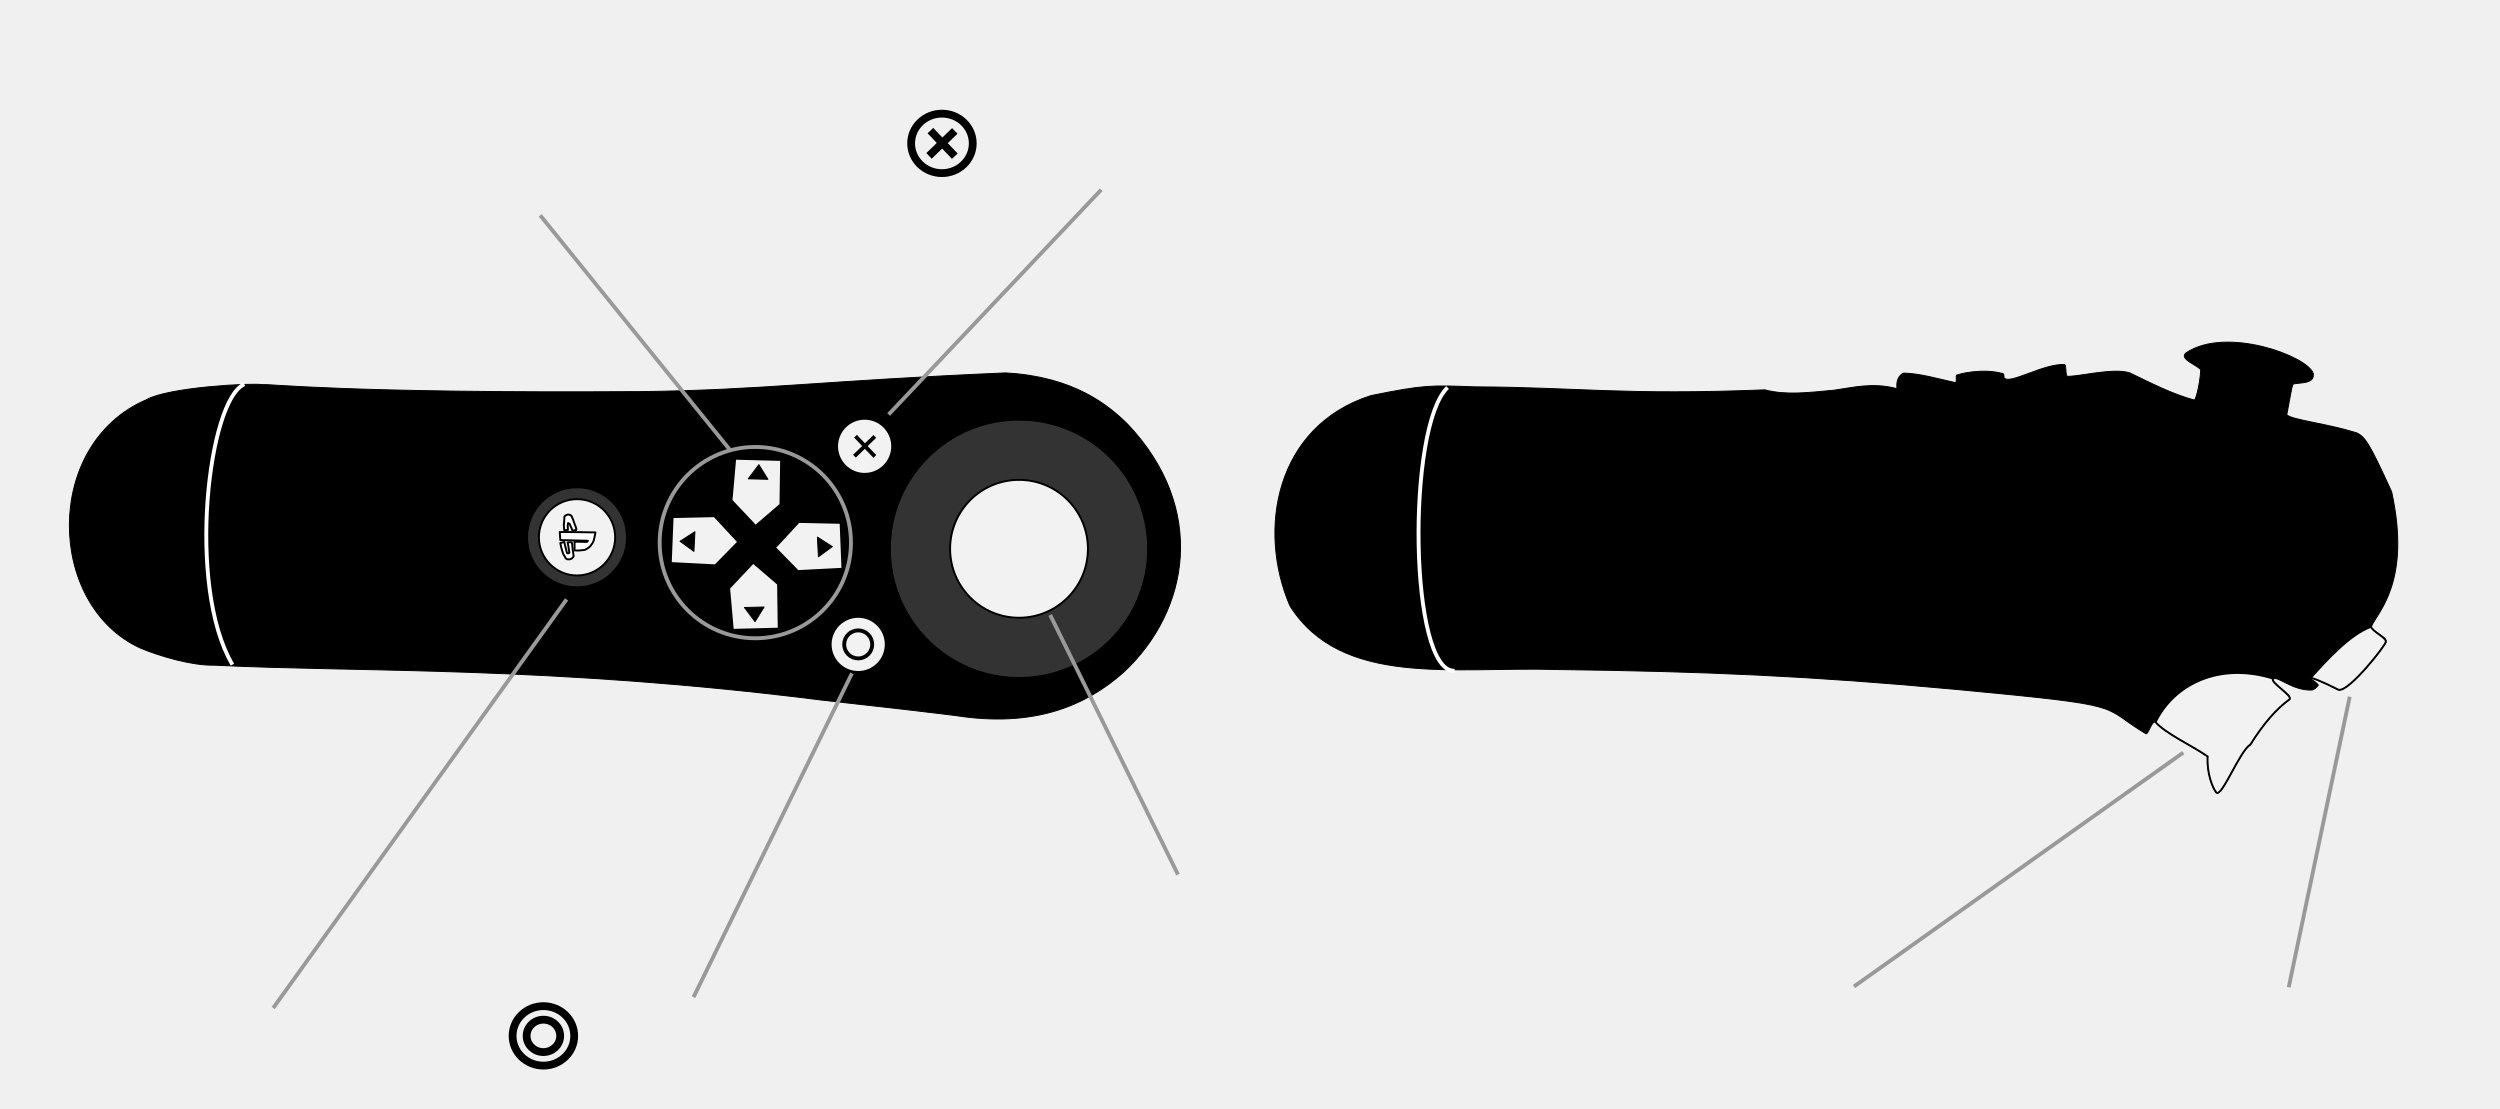
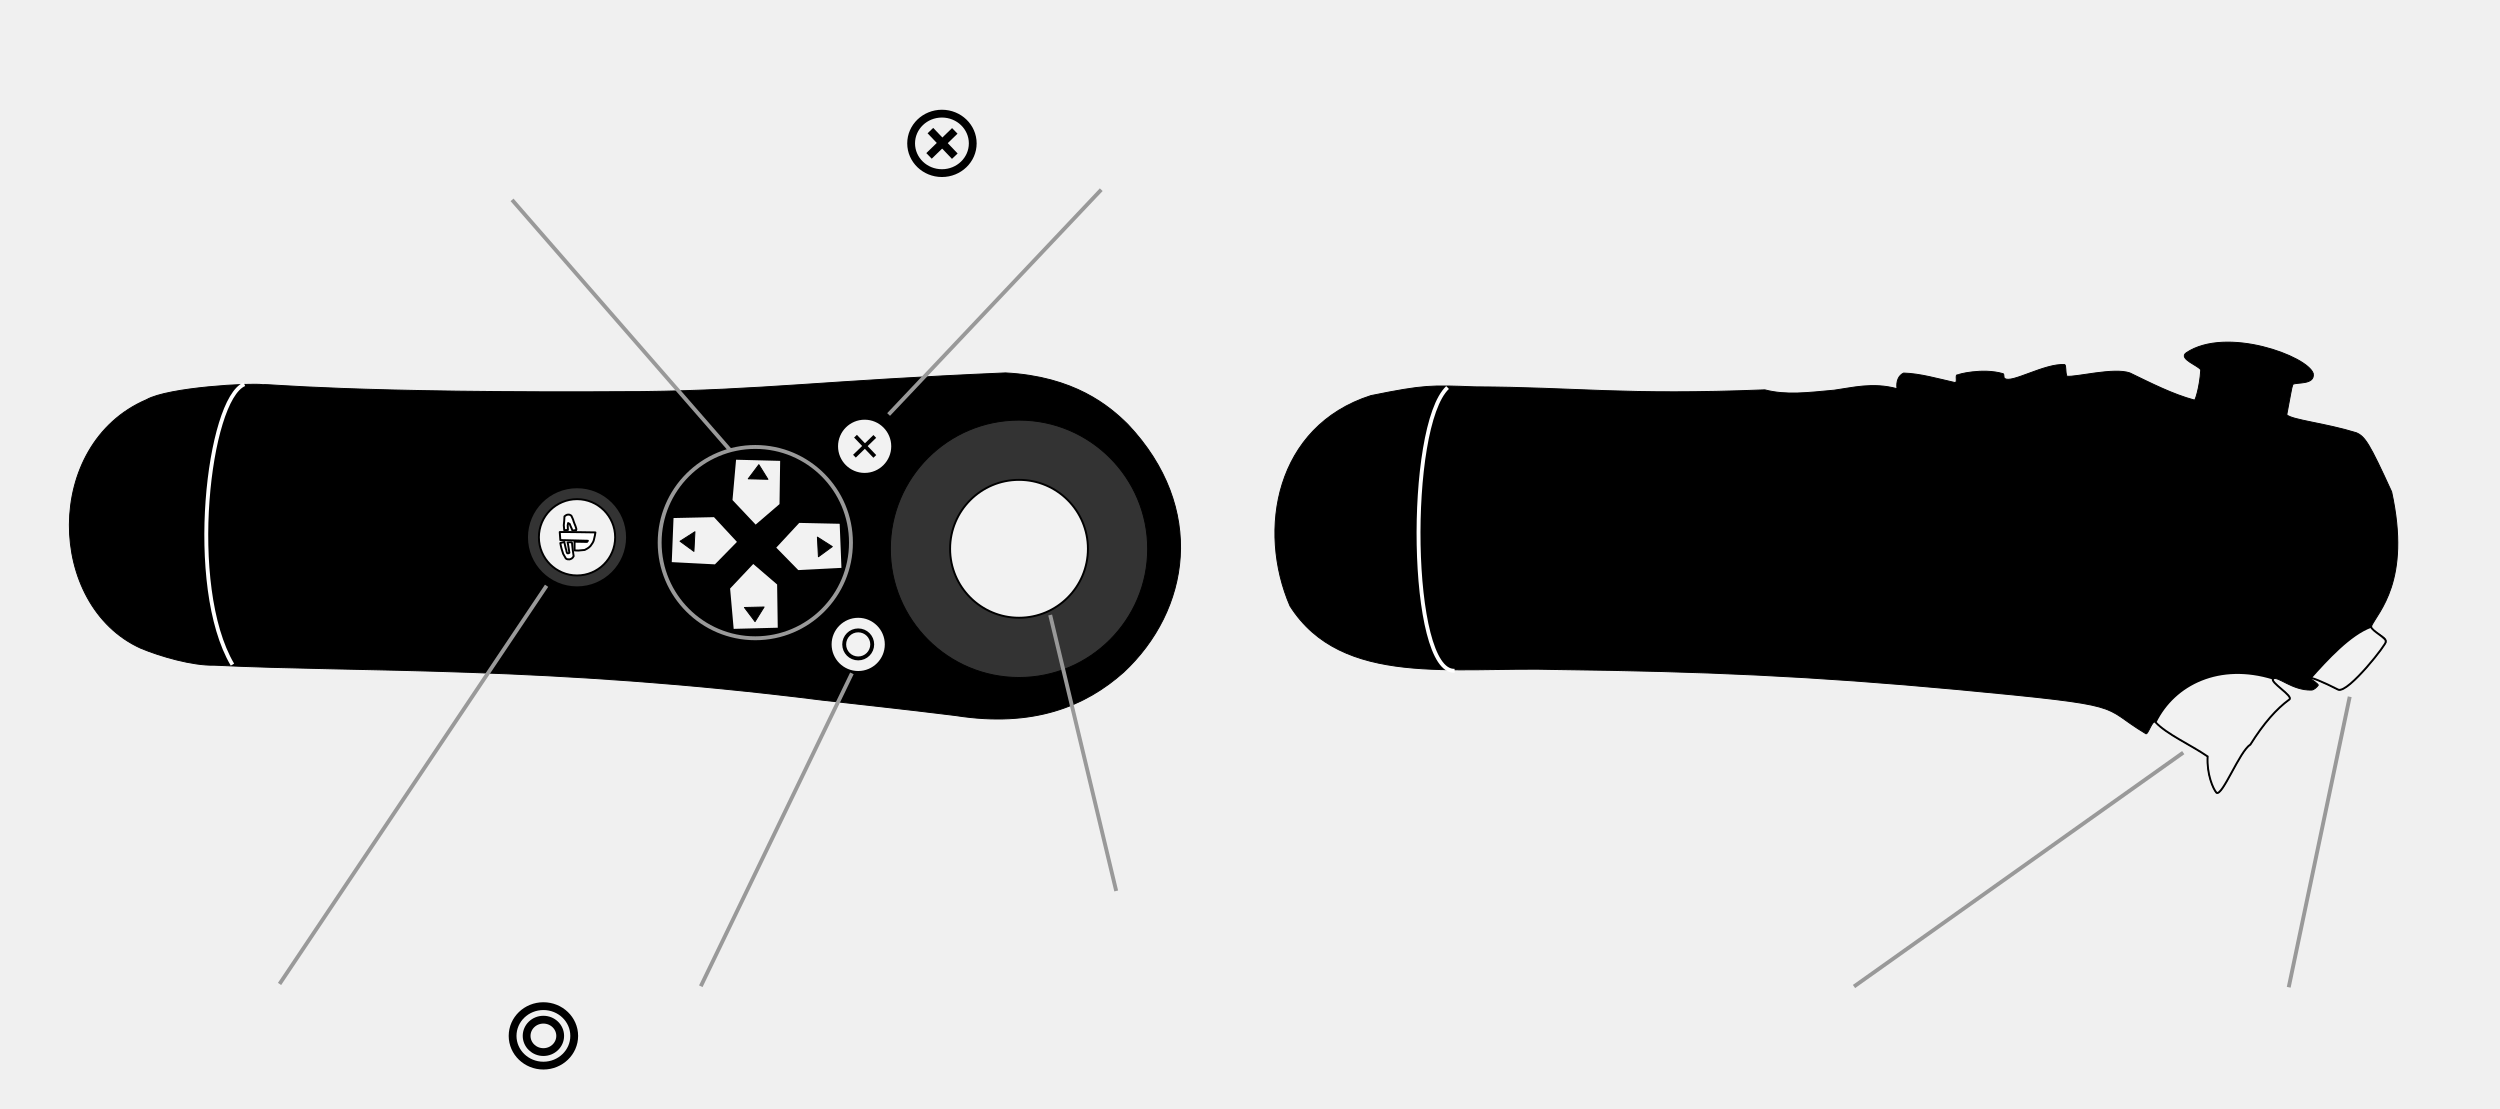
<svg xmlns="http://www.w3.org/2000/svg" version="1.1" id="svg2" width="2565.152" height="1137.392" viewBox="0 0 2565.152 1137.392">
  <defs id="defs6" />
  <path style="fill:#000000;fill-rule:evenodd;stroke:#000000;stroke-width:1px;stroke-linecap:butt;stroke-linejoin:miter;stroke-opacity:1" d="m 1406.61,405.914 c -98.053,31.428 -116.718,137.843 -82.984,215.882 53.259,83.856 167.854,61.907 274.269,65.188 151.502,1.874 259.874,6.526 411.491,20.613 179.143,16.92 143.443,15.893 192.018,45.002 2.515,3.127 6.96,-15.562 10.795,-11.323 10.907,12.058 35.44,22.83 52.959,34.884 -0.992,18.169 5.588,33.274 9.122,37.285 6.034,3.738 23.661,-42.667 34.791,-49.553 13.646,-21.784 26.73,-36.576 39.9,-46.148 4.829,-3.509 -20.76,-17.92 -16.422,-21.057 4.681,-3.386 19.222,11.848 39.148,11.374 2.829,-0.067 5.811,-3.39 6.865,-4.789 1.324,-1.057 -7.613,-6.494 -8.076,-7.337 -1.239,-2.255 13.282,3.818 28.793,11.748 10.427,3.606 51.043,-48.694 48.596,-49.246 2.229,-5.37 -15.954,-10.343 -14.94,-15.358 7.069,-15.336 41.213,-46.548 21.044,-138.462 -22.836,-50.007 -27.37,-56.794 -36.281,-60.608 -31.613,-9.81 -66.079,-13.13 -71.329,-18.44 3.774,-19.215 4.805,-27.475 6.284,-31.225 4.171,-2.312 22.659,0.726 20.9,-11.041 -5.642,-17.909 -89.322,-48.787 -130.297,-21.366 -8.808,6.247 13.266,13.494 14.844,17.689 -1.087,18.134 -6.19,32.964 -6.508,30.884 -22.463,-6.071 -44.312,-17.29 -66.236,-27.871 -16.626,-5.785 -55.382,4.525 -64.599,3.414 -1.753,-5.108 -0.51,-10.507 -2.181,-11.972 -20.55,-1.473 -54.994,19.791 -61.597,14.195 -1.47,-0.563 -0.216,-4.399 -1.717,-4.847 -21.001,-6.271 -48.17,0.937 -46.134,1.291 -4.291,-1.325 0.487,8.623 -3.764,7.672 -16.495,-3.689 -35.532,-9.211 -52.138,-9.609 -5.168,2.355 -7.806,8.217 -6.799,16.029 -25.19,-6.804 -46.056,-0.942 -64.361,1.528 -27.438,2.491 -49.25,5.395 -71.199,-0.328 -144.505,5.78 -193.808,-2.665 -297.595,-3.088 -44.859,-1.638 -51.181,-2.285 -106.664,8.992 z" id="path4487" />
  <path style="fill:none;fill-rule:evenodd;stroke:#000000;stroke-width:1px;stroke-linecap:butt;stroke-linejoin:miter;stroke-opacity:1" d="m 2258.1,379.624 c 29.486,1.181 56.687,-1.828 94.553,14.718" id="path4530" />
  <path style="fill:none;fill-rule:evenodd;stroke:#000000;stroke-width:1px;stroke-linecap:butt;stroke-linejoin:miter;stroke-opacity:1" d="m 1946.428,398.809 c 37.119,20.595 64.419,20.16 111.629,15.605 21.353,-5.244 54.555,-14.253 62.7,-28.363" id="path4534" />
  <path style="fill:none;fill-rule:evenodd;stroke:#000000;stroke-width:1px;stroke-linecap:butt;stroke-linejoin:miter;stroke-opacity:1" d="m 2006.495,392.077 c -1.99,5.977 -2.93,18.765 -2.911,24.259" id="path4545" />
  <path style="fill:none;fill-rule:evenodd;stroke:#000000;stroke-width:1px;stroke-linecap:butt;stroke-linejoin:miter;stroke-opacity:1" d="m 2056.392,387.882 c -1.147,7.821 1.593,19.202 -4.228,26.657" id="path4565" />
  <path style="fill:none;fill-rule:evenodd;stroke:#000000;stroke-width:1px;stroke-linecap:butt;stroke-linejoin:miter;stroke-opacity:1" d="m 2113.787,398.454 c -1.452,15.217 4.827,36.188 23.844,33.847 24.591,0.556 30.413,-17.887 26.471,-37.377 -1.594,-5.151 -41.728,-7.637 -50.315,3.53 z" id="path4583" />
  <path style="fill:none;fill-rule:evenodd;stroke:#000000;stroke-width:1px;stroke-linecap:butt;stroke-linejoin:miter;stroke-opacity:1" d="m 2346.369,425.566 c -30.289,-3.455 -59.454,-5.19 -94.777,-15.059" id="path4607" />
  <path id="path4630" d="m 2348.97,717.742 c -13.17,9.572 -26.255,24.364 -39.9,46.148 -11.13,6.886 -28.758,53.291 -34.791,49.553 -3.534,-4.01 -10.114,-19.115 -9.122,-37.285 -17.519,-12.053 -42.052,-22.826 -53.482,-35.148 19.283,-39.38 65.954,-61.78 120.751,-44.741 -4.215,3.553 21.373,17.963 16.545,21.473 z" style="fill:#f2f2f2;fill-rule:evenodd;stroke:#000000;stroke-width:2;stroke-linecap:butt;stroke-linejoin:miter;stroke-opacity:1" />
  <path id="path4632" d="m 2399.278,707.681 c 10.427,3.606 51.043,-48.694 48.596,-49.246 1.72,-3.452 -14.712,-11.248 -14.94,-15.358 -21.615,7.831 -45.162,33.588 -62.575,53.134 -1.113,-2.532 13.408,3.542 28.919,11.471 z" style="fill:#f2f2f2;fill-rule:evenodd;stroke:#000000;stroke-width:2;stroke-linecap:butt;stroke-linejoin:miter;stroke-opacity:1" />
  <path style="fill:none;fill-rule:evenodd;stroke:#ffffff;stroke-width:4;stroke-linecap:butt;stroke-linejoin:miter;stroke-opacity:1" d="m 1485.283,397.622 c -42.144,40.165 -39.399,293.026 7.259,290.615" id="path4653" />
  <path style="fill:#000000;fill-rule:evenodd;stroke:#000000;stroke-width:1px;stroke-linecap:butt;stroke-linejoin:miter;stroke-opacity:1" d="m 269.915,394.721 c 3.706,-1.236 82.614,9.071 388.815,7.064 123.582,-1.504 183.687,-10.99 372.941,-19.164 70.525,3.734 106.387,33.796 125.562,52.841 81.258,85.962 63.658,190.966 -4.434,254.409 -39.179,34.757 -92.312,56.899 -172.381,44.314 -58.555,-7.285 -100.517,-11.566 -136.816,-15.787 -282.421,-35.65 -474.216,-28.409 -623.816,-35.894 -22.284,0.627 -55.707,-9.142 -75.221,-17.313 -96.877,-43.618 -100.762,-209.485 5.813,-255.121 21.972,-12.602 107.301,-17.389 119.536,-15.349 z" id="path12" />
  <ellipse ry="51.344" rx="51.324" cy="551.317" cx="592.065" id="ellipse4793" style="color:#000000;clip-rule:nonzero;display:inline;overflow:visible;visibility:visible;opacity:1;isolation:auto;mix-blend-mode:normal;color-interpolation:sRGB;color-interpolation-filters:linearRGB;solid-color:#000000;solid-opacity:1;fill:#333333;fill-opacity:1;fill-rule:nonzero;stroke:#000000;stroke-width:2;stroke-linecap:round;stroke-linejoin:round;stroke-miterlimit:4;stroke-dasharray:none;stroke-dashoffset:0;stroke-opacity:1;marker:none;color-rendering:auto;image-rendering:auto;shape-rendering:auto;text-rendering:auto;enable-background:accumulate" />
  <ellipse style="color:#000000;clip-rule:nonzero;display:inline;overflow:visible;visibility:visible;opacity:1;isolation:auto;mix-blend-mode:normal;color-interpolation:sRGB;color-interpolation-filters:linearRGB;solid-color:#000000;solid-opacity:1;fill:#333333;fill-opacity:1;fill-rule:nonzero;stroke:#000000;stroke-width:1;stroke-linecap:round;stroke-linejoin:round;stroke-miterlimit:4;stroke-dasharray:none;stroke-dashoffset:0;stroke-opacity:1;marker:none;color-rendering:auto;image-rendering:auto;shape-rendering:auto;text-rendering:auto;enable-background:accumulate" id="path130" cx="1045.569" cy="563.107" rx="131.997" ry="132.049" />
  <ellipse style="color:#000000;clip-rule:nonzero;display:inline;overflow:visible;visibility:visible;opacity:1;isolation:auto;mix-blend-mode:normal;color-interpolation:sRGB;color-interpolation-filters:linearRGB;solid-color:#000000;solid-opacity:1;fill:#f2f2f2;fill-opacity:1;fill-rule:nonzero;stroke:#000000;stroke-width:2;stroke-linecap:round;stroke-linejoin:round;stroke-miterlimit:4;stroke-dasharray:none;stroke-dashoffset:0;stroke-opacity:1;marker:none;color-rendering:auto;image-rendering:auto;shape-rendering:auto;text-rendering:auto;enable-background:accumulate" id="path19" cx="592.065" cy="551.317" rx="39.128" ry="39.143" />
  <path style="fill:#ececec;fill-rule:evenodd;stroke:#000000;stroke-width:2;stroke-linecap:butt;stroke-linejoin:miter;stroke-opacity:1" d="m 690.12,530.566 -1.886,47.16 45.728,2.358 23.571,-24.052 -24.514,-26.41 z" id="path21" />
  <path id="path23" d="m 690.12,530.566 -1.886,47.16 45.728,2.358 23.571,-24.052 -24.514,-26.41 z" style="fill:#f2f2f2;fill-rule:evenodd;stroke:#000000;stroke-width:2;stroke-linecap:round;stroke-linejoin:round;stroke-opacity:1" />
  <path id="path23-3" d="m 862.526,536.458 1.886,47.16 -45.728,2.358 -23.571,-24.052 24.514,-26.41 z" style="fill:#f2f2f2;fill-rule:evenodd;stroke:#000000;stroke-width:2;stroke-linecap:round;stroke-linejoin:round;stroke-opacity:1" />
  <path id="path23-3-6" d="m 754.331,470.682 47.163,1.236 -0.672,45.801 -25.548,21.938 -24.721,-26.216 z" style="fill:#f2f2f2;fill-rule:evenodd;stroke:#000000;stroke-width:2;stroke-linecap:round;stroke-linejoin:round;stroke-opacity:1" />
  <path id="path23-3-6-7" d="m 751.874,646.277 47.163,-1.236 -0.672,-45.801 -25.548,-21.938 -24.721,26.216 z" style="fill:#f2f2f2;fill-rule:evenodd;stroke:#000000;stroke-width:2;stroke-linecap:round;stroke-linejoin:round;stroke-opacity:1" />
  <ellipse style="color:#000000;clip-rule:nonzero;display:inline;overflow:visible;visibility:visible;opacity:1;isolation:auto;mix-blend-mode:normal;color-interpolation:sRGB;color-interpolation-filters:linearRGB;solid-color:#000000;solid-opacity:1;fill:#f2f2f2;fill-opacity:1;fill-rule:nonzero;stroke:#000000;stroke-width:2;stroke-linecap:round;stroke-linejoin:round;stroke-miterlimit:4;stroke-dasharray:none;stroke-dashoffset:0;stroke-opacity:1;marker:none;color-rendering:auto;image-rendering:auto;shape-rendering:auto;text-rendering:auto;enable-background:accumulate" id="path19-5" cx="887.172" cy="457.939" rx="28.285" ry="28.296" />
  <ellipse style="color:#000000;clip-rule:nonzero;display:inline;overflow:visible;visibility:visible;opacity:1;isolation:auto;mix-blend-mode:normal;color-interpolation:sRGB;color-interpolation-filters:linearRGB;solid-color:#000000;solid-opacity:1;fill:#f2f2f2;fill-opacity:1;fill-rule:nonzero;stroke:#000000;stroke-width:2;stroke-linecap:round;stroke-linejoin:round;stroke-miterlimit:4;stroke-dasharray:none;stroke-dashoffset:0;stroke-opacity:1;marker:none;color-rendering:auto;image-rendering:auto;shape-rendering:auto;text-rendering:auto;enable-background:accumulate" id="path19-5-3" cx="880.573" cy="661.2" rx="28.285" ry="28.296" />
  <ellipse style="color:#000000;clip-rule:nonzero;display:inline;overflow:visible;visibility:visible;opacity:1;isolation:auto;mix-blend-mode:normal;color-interpolation:sRGB;color-interpolation-filters:linearRGB;solid-color:#000000;solid-opacity:1;fill:none;fill-opacity:1;fill-rule:nonzero;stroke:#000000;stroke-width:4;stroke-linecap:round;stroke-linejoin:round;stroke-miterlimit:4;stroke-dasharray:none;stroke-dashoffset:0;stroke-opacity:1;marker:none;color-rendering:auto;image-rendering:auto;shape-rendering:auto;text-rendering:auto;enable-background:accumulate" id="path19-5-3-5" cx="880.573" cy="661.2" rx="14.378" ry="14.384" />
  <g id="g4782" transform="translate(4.82146,1.333773)">
    <path id="path124" d="m 872.978,446.23 19.8,20.751" style="fill:#ececec;fill-rule:evenodd;stroke:#000000;stroke-width:4;stroke-linecap:butt;stroke-linejoin:miter;stroke-opacity:1" />
    <path id="path126" d="m 892.778,446.466 -20.909,20.292" style="fill:#ececec;fill-rule:evenodd;stroke:#000000;stroke-width:4;stroke-linecap:butt;stroke-linejoin:miter;stroke-opacity:1" />
  </g>
  <ellipse style="color:#000000;clip-rule:nonzero;display:inline;overflow:visible;visibility:visible;opacity:1;isolation:auto;mix-blend-mode:normal;color-interpolation:sRGB;color-interpolation-filters:linearRGB;solid-color:#000000;solid-opacity:1;fill:#f2f2f2;fill-opacity:1;fill-rule:nonzero;stroke:#000000;stroke-width:2;stroke-linecap:round;stroke-linejoin:round;stroke-miterlimit:4;stroke-dasharray:none;stroke-dashoffset:0;stroke-opacity:1;marker:none;color-rendering:auto;image-rendering:auto;shape-rendering:auto;text-rendering:auto;enable-background:accumulate" id="path128" cx="1045.569" cy="563.107" rx="70.713" ry="70.741" />
  <path style="fill:none;fill-rule:evenodd;stroke:#ffffff;stroke-width:4;stroke-linecap:butt;stroke-linejoin:miter;stroke-opacity:1" d="m 250.758,394.273 c -36.935,15.289 -59.74,207.108 -12.257,287.678" id="path132" />
  <path style="fill:#ffffff;fill-rule:evenodd;stroke:#000000;stroke-width:2;stroke-linecap:butt;stroke-linejoin:round;stroke-opacity:1" d="m 574.335,545.924 c 1.179,-0.236 36.594,0.371 36.594,0.371 -0.192,2.335 -0.758,3.845 -1.54,7.56 -0.483,2.203 -1.787,4 -3.579,6.421 -2.68,2.768 -4.005,2.825 -5.893,4.009 l -6.557,0.61 -3.814,-0.138 v -8.96 l 12.728,0.236 0.943,-1.179 -28.285,-0.707 z" id="path134" />
  <path style="fill:#ffffff;fill-rule:evenodd;stroke:#000000;stroke-width:2;stroke-linecap:butt;stroke-linejoin:round;stroke-opacity:1" d="m 588.588,535.006 c -0.53,-2.368 -1.561,-3.903 -2.341,-5.855 -1.021,-0.55 -1.543,-1.267 -3.397,-1.151 -2.252,0.286 -2.338,1.072 -3.674,1.858 -0.106,1.68 -0.141,3.365 -0.295,5.042 -0.129,1.335 -0.304,2.67 -0.405,4.005 0.155,1.7 0.309,3.401 0.464,5.101 1.257,-0.078 2.514,-0.157 3.771,-0.236 -0.072,-1.586 -0.173,-3.174 -0.227,-4.758 l 0.463,-2.315 c 0.55,0.314 1.1,0.629 1.65,0.943 0.393,1.651 2.286,4.969 2.679,6.619 1.257,0.236 2.598,-0.445 3.855,-0.21 1.09,-1.284 -1.804,-6.49 -2.542,-9.044 z" id="path136" />
  <path style="fill:#ffffff;fill-rule:evenodd;stroke:#000000;stroke-width:2;stroke-linecap:butt;stroke-linejoin:round;stroke-opacity:1" d="m 574.933,557.212 c 0.592,3.833 1.638,7.377 2.9,11.014 l 2.757,4.785 c 1.396,1.023 2.068,0.943 3.771,0.943 1.565,-0.419 3.113,-0.921 4.243,-3.301 -0.542,-3.859 -1.24,-7.701 -1.49,-11.595 -0.138,-0.891 0.048,-1.904 -0.611,-2.625 -2.164,-0.068 -4.02,-0.012 -4.095,0.041 0.849,3.38 1.126,7.342 1.84,10.754 -0.659,0.327 -2.092,1.103 -2.458,-0.025 -0.808,-1.14 -0.428,-2.933 -1.202,-4.096 -0.605,-2.539 -1.183,-5.426 -1.643,-7.047 -1.116,0.328 -2.898,0.823 -4.014,1.151 z" id="path138" />
  <path style="fill:#000000;fill-rule:evenodd;stroke:#000000;stroke-width:1px;stroke-linecap:butt;stroke-linejoin:round;stroke-opacity:1" d="m 767.741,491.292 10.88,-14.507 9.312,14.997 z" id="path4733" />
  <path style="fill:#000000;fill-rule:evenodd;stroke:#000000;stroke-width:1px;stroke-linecap:butt;stroke-linejoin:round;stroke-opacity:1" d="m 763.824,623.314 10.88,14.507 9.312,-14.997 z" id="path4733-3" />
  <path style="fill:#000000;fill-rule:evenodd;stroke:#000000;stroke-width:1px;stroke-linecap:butt;stroke-linejoin:round;stroke-opacity:1" d="m 713.043,545.592 -15.288,9.752 14.25,10.419 z" id="path4733-3-6" />
  <path style="fill:#000000;fill-rule:evenodd;stroke:#000000;stroke-width:1px;stroke-linecap:butt;stroke-linejoin:round;stroke-opacity:1" d="m 838.71,551.105 15.288,9.752 -14.25,10.419 z" id="path4733-3-6-7" />
  <path style="fill:none;fill-rule:evenodd;stroke:#999999;stroke-width:4;stroke-linecap:butt;stroke-linejoin:miter;stroke-opacity:1" d="m 2410.952,714.906 -62.588,298.084" id="path4795" />
  <flowRoot xml:space="preserve" id="flowRoot4799" style="font-style:normal;font-variant:normal;font-weight:normal;font-stretch:normal;font-size:16.25px;line-height:125%;font-family:Sans;-inkscape-font-specification:'Sans, Normal';text-align:start;letter-spacing:0px;word-spacing:0px;writing-mode:lr-tb;text-anchor:start;fill:#000000;fill-opacity:1;stroke:none;stroke-width:1px;stroke-linecap:butt;stroke-linejoin:miter;stroke-opacity:1" transform="translate(-95.05112,-84.94424)">
    <flowRegion id="flowRegion4801">
      <rect id="rect4803" width="474.051" height="83.428" x="2217.921" y="1143.727" />
    </flowRegion>
    <flowPara id="flowPara4805" style="font-weight:bold;font-size:74.667px">L1 button</flowPara>
  </flowRoot>
  <path style="fill:none;fill-rule:evenodd;stroke:#999999;stroke-width:4;stroke-linecap:butt;stroke-linejoin:miter;stroke-opacity:1" d="M 2240.131,772.218 1902.33,1012.204" id="path4795-5" />
  <flowRoot xml:space="preserve" id="flowRoot4799-3" style="font-style:normal;font-variant:normal;font-weight:normal;font-stretch:normal;font-size:16.25px;line-height:125%;font-family:Sans;-inkscape-font-specification:'Sans, Normal';text-align:start;letter-spacing:0px;word-spacing:0px;writing-mode:lr-tb;text-anchor:start;fill:#000000;fill-opacity:1;stroke:none;stroke-width:1px;stroke-linecap:butt;stroke-linejoin:miter;stroke-opacity:1" transform="translate(-603.4094,-84.94424)">
    <flowRegion id="flowRegion4801-5">
      <rect id="rect4803-6" width="474.051" height="83.428" x="2217.921" y="1143.727" />
    </flowRegion>
    <flowPara id="flowPara4805-2" style="font-weight:bold;font-size:74.667px">L2 button</flowPara>
  </flowRoot>
-   <path style="fill:none;fill-rule:evenodd;stroke:#999999;stroke-width:4;stroke-linecap:butt;stroke-linejoin:miter;stroke-opacity:1" d="M 874.112,690.897 711.6,1023.152" id="path4795-5-9" />
+   <path style="fill:none;fill-rule:evenodd;stroke:#999999;stroke-width:4;stroke-linecap:butt;stroke-linejoin:miter;stroke-opacity:1" d="M 874.112,690.897 719.06,1011.962" id="path4795-5-9" />
  <flowRoot xml:space="preserve" id="flowRoot4799-3-1" style="font-style:normal;font-variant:normal;font-weight:normal;font-stretch:normal;font-size:16.25px;line-height:125%;font-family:Sans;-inkscape-font-specification:'Sans, Normal';text-align:start;letter-spacing:0px;word-spacing:0px;writing-mode:lr-tb;text-anchor:start;fill:#000000;fill-opacity:1;stroke:none;stroke-width:1px;stroke-linecap:butt;stroke-linejoin:miter;stroke-opacity:1" transform="translate(-2184.776,-84.94424)">
    <flowRegion id="flowRegion4801-5-2">
      <rect id="rect4803-6-7" width="474.051" height="83.428" x="2217.921" y="1143.727" />
    </flowRegion>
    <flowPara id="flowPara4805-2-0" style="font-weight:bold;font-size:74.667px">PS button</flowPara>
  </flowRoot>
  <flowRoot xml:space="preserve" id="flowRoot4799-3-1-9" style="font-style:normal;font-variant:normal;font-weight:normal;font-stretch:normal;font-size:16.25px;line-height:125%;font-family:Sans;-inkscape-font-specification:'Sans, Normal';text-align:start;letter-spacing:0px;word-spacing:0px;writing-mode:lr-tb;text-anchor:start;fill:#000000;fill-opacity:1;stroke:none;stroke-width:1px;stroke-linecap:butt;stroke-linejoin:miter;stroke-opacity:1" transform="translate(-1635.304,-84.94424)">
    <flowRegion id="flowRegion4801-5-2-3">
      <rect id="rect4803-6-7-6" width="474.051" height="83.428" x="2217.921" y="1143.727" />
    </flowRegion>
    <flowPara id="flowPara4805-2-0-0" style="font-weight:bold;font-size:74.667px"> button</flowPara>
  </flowRoot>
  <ellipse style="color:#000000;clip-rule:nonzero;display:inline;overflow:visible;visibility:visible;opacity:1;isolation:auto;mix-blend-mode:normal;color-interpolation:sRGB;color-interpolation-filters:linearRGB;solid-color:#000000;solid-opacity:1;fill:none;fill-opacity:1;fill-rule:nonzero;stroke:#000000;stroke-width:8;stroke-linecap:round;stroke-linejoin:round;stroke-miterlimit:4;stroke-dasharray:none;stroke-dashoffset:0;stroke-opacity:1;marker:none;color-rendering:auto;image-rendering:auto;shape-rendering:auto;text-rendering:auto;enable-background:accumulate" id="path19-5-3-6" cx="557.569" cy="1062.878" rx="31.612" ry="30.514" />
  <ellipse style="color:#000000;clip-rule:nonzero;display:inline;overflow:visible;visibility:visible;opacity:1;isolation:auto;mix-blend-mode:normal;color-interpolation:sRGB;color-interpolation-filters:linearRGB;solid-color:#000000;solid-opacity:1;fill:none;fill-opacity:1;fill-rule:nonzero;stroke:#000000;stroke-width:8;stroke-linecap:round;stroke-linejoin:round;stroke-miterlimit:4;stroke-dasharray:none;stroke-dashoffset:0;stroke-opacity:1;marker:none;color-rendering:auto;image-rendering:auto;shape-rendering:auto;text-rendering:auto;enable-background:accumulate" id="path19-5-3-5-2" cx="557.569" cy="1062.878" rx="17.214" ry="16.62" />
-   <path style="fill:none;fill-rule:evenodd;stroke:#999999;stroke-width:4;stroke-linecap:butt;stroke-linejoin:miter;stroke-opacity:1" d="M 581.342,615.005 280.308,1034.296" id="path4795-5-9-6" />
+   <path style="fill:none;fill-rule:evenodd;stroke:#999999;stroke-width:4;stroke-linecap:butt;stroke-linejoin:miter;stroke-opacity:1" d="M 560.827,601.018 286.835,1009.586" id="path4795-5-9-6" />
  <flowRoot xml:space="preserve" id="flowRoot4799-3-1-9-1" style="font-style:normal;font-variant:normal;font-weight:normal;font-stretch:normal;font-size:16.25px;line-height:125%;font-family:Sans;-inkscape-font-specification:'Sans, Normal';text-align:start;letter-spacing:0px;word-spacing:0px;writing-mode:lr-tb;text-anchor:start;fill:#000000;fill-opacity:1;stroke:none;stroke-width:1px;stroke-linecap:butt;stroke-linejoin:miter;stroke-opacity:1" transform="translate(-1226.389,-1001.001)">
    <flowRegion id="flowRegion4801-5-2-3-8">
      <rect id="rect4803-6-7-6-7" width="474.051" height="83.428" x="2217.921" y="1143.727" />
    </flowRegion>
    <flowPara id="flowPara4805-2-0-0-9" style="font-weight:bold;font-size:74.667px"> button</flowPara>
  </flowRoot>
  <ellipse style="color:#000000;clip-rule:nonzero;display:inline;overflow:visible;visibility:visible;opacity:1;isolation:auto;mix-blend-mode:normal;color-interpolation:sRGB;color-interpolation-filters:linearRGB;solid-color:#000000;solid-opacity:1;fill:none;fill-opacity:1;fill-rule:nonzero;stroke:#000000;stroke-width:8;stroke-linecap:round;stroke-linejoin:round;stroke-miterlimit:4;stroke-dasharray:none;stroke-dashoffset:0;stroke-opacity:1;marker:none;color-rendering:auto;image-rendering:auto;shape-rendering:auto;text-rendering:auto;enable-background:accumulate" id="path19-5-3-6-2" cx="966.484" cy="147.119" rx="31.612" ry="30.514" />
  <path style="fill:none;fill-rule:evenodd;stroke:#999999;stroke-width:4;stroke-linecap:butt;stroke-linejoin:miter;stroke-opacity:1" d="M 1129.933,194.621 911.756,425.311" id="path4795-5-9-2" />
  <g id="g4782-3" transform="matrix(1.264668,0,0,1.265024,-149.3891,-430.4978)" style="stroke-width:6.325">
    <path id="path124-7" d="m 872.978,446.23 19.8,20.751" style="fill:#ececec;fill-rule:evenodd;stroke:#000000;stroke-width:6.325;stroke-linecap:butt;stroke-linejoin:miter;stroke-opacity:1" />
    <path id="path126-5" d="m 892.778,446.466 -20.909,20.292" style="fill:#ececec;fill-rule:evenodd;stroke:#000000;stroke-width:6.325;stroke-linecap:butt;stroke-linejoin:miter;stroke-opacity:1" />
  </g>
  <circle style="color:#000000;clip-rule:nonzero;display:inline;overflow:visible;visibility:visible;opacity:1;isolation:auto;mix-blend-mode:normal;color-interpolation:sRGB;color-interpolation-filters:linearRGB;solid-color:#000000;solid-opacity:1;fill:none;fill-opacity:1;fill-rule:nonzero;stroke:#999999;stroke-width:4;stroke-linecap:round;stroke-linejoin:round;stroke-miterlimit:4;stroke-dasharray:none;stroke-dashoffset:0;stroke-opacity:1;marker:none;color-rendering:auto;image-rendering:auto;shape-rendering:auto;text-rendering:auto;enable-background:accumulate" id="path4998" cx="774.994" cy="556.758" r="98.143" />
-   <path style="fill:none;fill-rule:evenodd;stroke:#999999;stroke-width:4;stroke-linecap:butt;stroke-linejoin:miter;stroke-opacity:1" d="M 554.297,220.937 749.626,462.449" id="path4795-5-9-2-9" />
-   <flowRoot xml:space="preserve" id="flowRoot4799-3-1-9-1-2" style="font-style:normal;font-variant:normal;font-weight:normal;font-stretch:normal;font-size:16.25px;line-height:125%;font-family:Sans;-inkscape-font-specification:'Sans, Normal';text-align:start;letter-spacing:0px;word-spacing:0px;writing-mode:lr-tb;text-anchor:start;fill:#000000;fill-opacity:1;stroke:none;stroke-width:1px;stroke-linecap:butt;stroke-linejoin:miter;stroke-opacity:1" transform="translate(-1985.629,-1127.971)">
+   <path style="fill:none;fill-rule:evenodd;stroke:#999999;stroke-width:4;stroke-linecap:butt;stroke-linejoin:miter;stroke-opacity:1" d="M 525.39,205.085 749.626,462.449" id="path4795-5-9-2-9" />
+   <flowRoot xml:space="preserve" id="flowRoot4799-3-1-9-1-2" style="font-style:normal;font-variant:normal;font-weight:normal;font-stretch:normal;font-size:16.25px;line-height:125%;font-family:Sans;-inkscape-font-specification:'Sans, Normal';text-align:start;letter-spacing:0px;word-spacing:0px;writing-mode:lr-tb;text-anchor:start;fill:#000000;fill-opacity:1;stroke:none;stroke-width:1px;stroke-linecap:butt;stroke-linejoin:miter;stroke-opacity:1" transform="translate(-1919.629,-1127.971)">
    <flowRegion id="flowRegion4801-5-2-3-8-2" style="line-height:125%">
      <rect id="rect4803-6-7-6-7-8" width="658.138" height="487.089" x="2217.921" y="1143.727" style="line-height:125%" />
    </flowRegion>
    <flowPara style="font-weight:bold;font-size:74.667px;line-height:125%" id="flowPara5039">up</flowPara>
    <flowPara style="font-weight:bold;font-size:74.667px;line-height:125%" id="flowPara5060">right</flowPara>
-     <flowPara style="font-weight:bold;font-size:74.667px;line-height:125%" id="flowPara5062">bottom</flowPara>
+     <flowPara style="font-weight:bold;font-size:74.667px;line-height:125%" id="flowPara5062">down</flowPara>
    <flowPara style="font-weight:bold;font-size:74.667px;line-height:125%" id="flowPara5064">left</flowPara>
  </flowRoot>
-   <path id="path5079" d="m 1077.557,631.013 131.146,266.386" style="fill:none;fill-rule:evenodd;stroke:#999999;stroke-width:4;stroke-linecap:butt;stroke-linejoin:miter;stroke-opacity:1" />
+   <path id="path5079" d="m 1077.557,631.013 67.738,283.171" style="fill:none;fill-rule:evenodd;stroke:#999999;stroke-width:4;stroke-linecap:butt;stroke-linejoin:miter;stroke-opacity:1" />
  <flowRoot xml:space="preserve" id="flowRoot4799-3-1-9-7" style="font-style:normal;font-variant:normal;font-weight:normal;font-stretch:normal;font-size:16.25px;line-height:125%;font-family:Sans;-inkscape-font-specification:'Sans, Normal';text-align:start;letter-spacing:0px;word-spacing:0px;writing-mode:lr-tb;text-anchor:start;fill:#000000;fill-opacity:1;stroke:none;stroke-width:1px;stroke-linecap:butt;stroke-linejoin:miter;stroke-opacity:1" transform="translate(-1216.512,-214.788)">
    <flowRegion id="flowRegion4801-5-2-3-3" style="line-height:125%">
      <rect id="rect4803-6-7-6-6" width="483.461" height="378.269" x="2217.921" y="1143.727" style="line-height:125%" />
    </flowRegion>
    <flowPara id="flowPara4805-2-0-0-1" style="font-weight:bold;font-size:74.667px;line-height:125%">stick /</flowPara>
    <flowPara style="font-weight:bold;font-size:74.667px;line-height:125%" id="flowPara5105">L3 button</flowPara>
  </flowRoot>
</svg>
